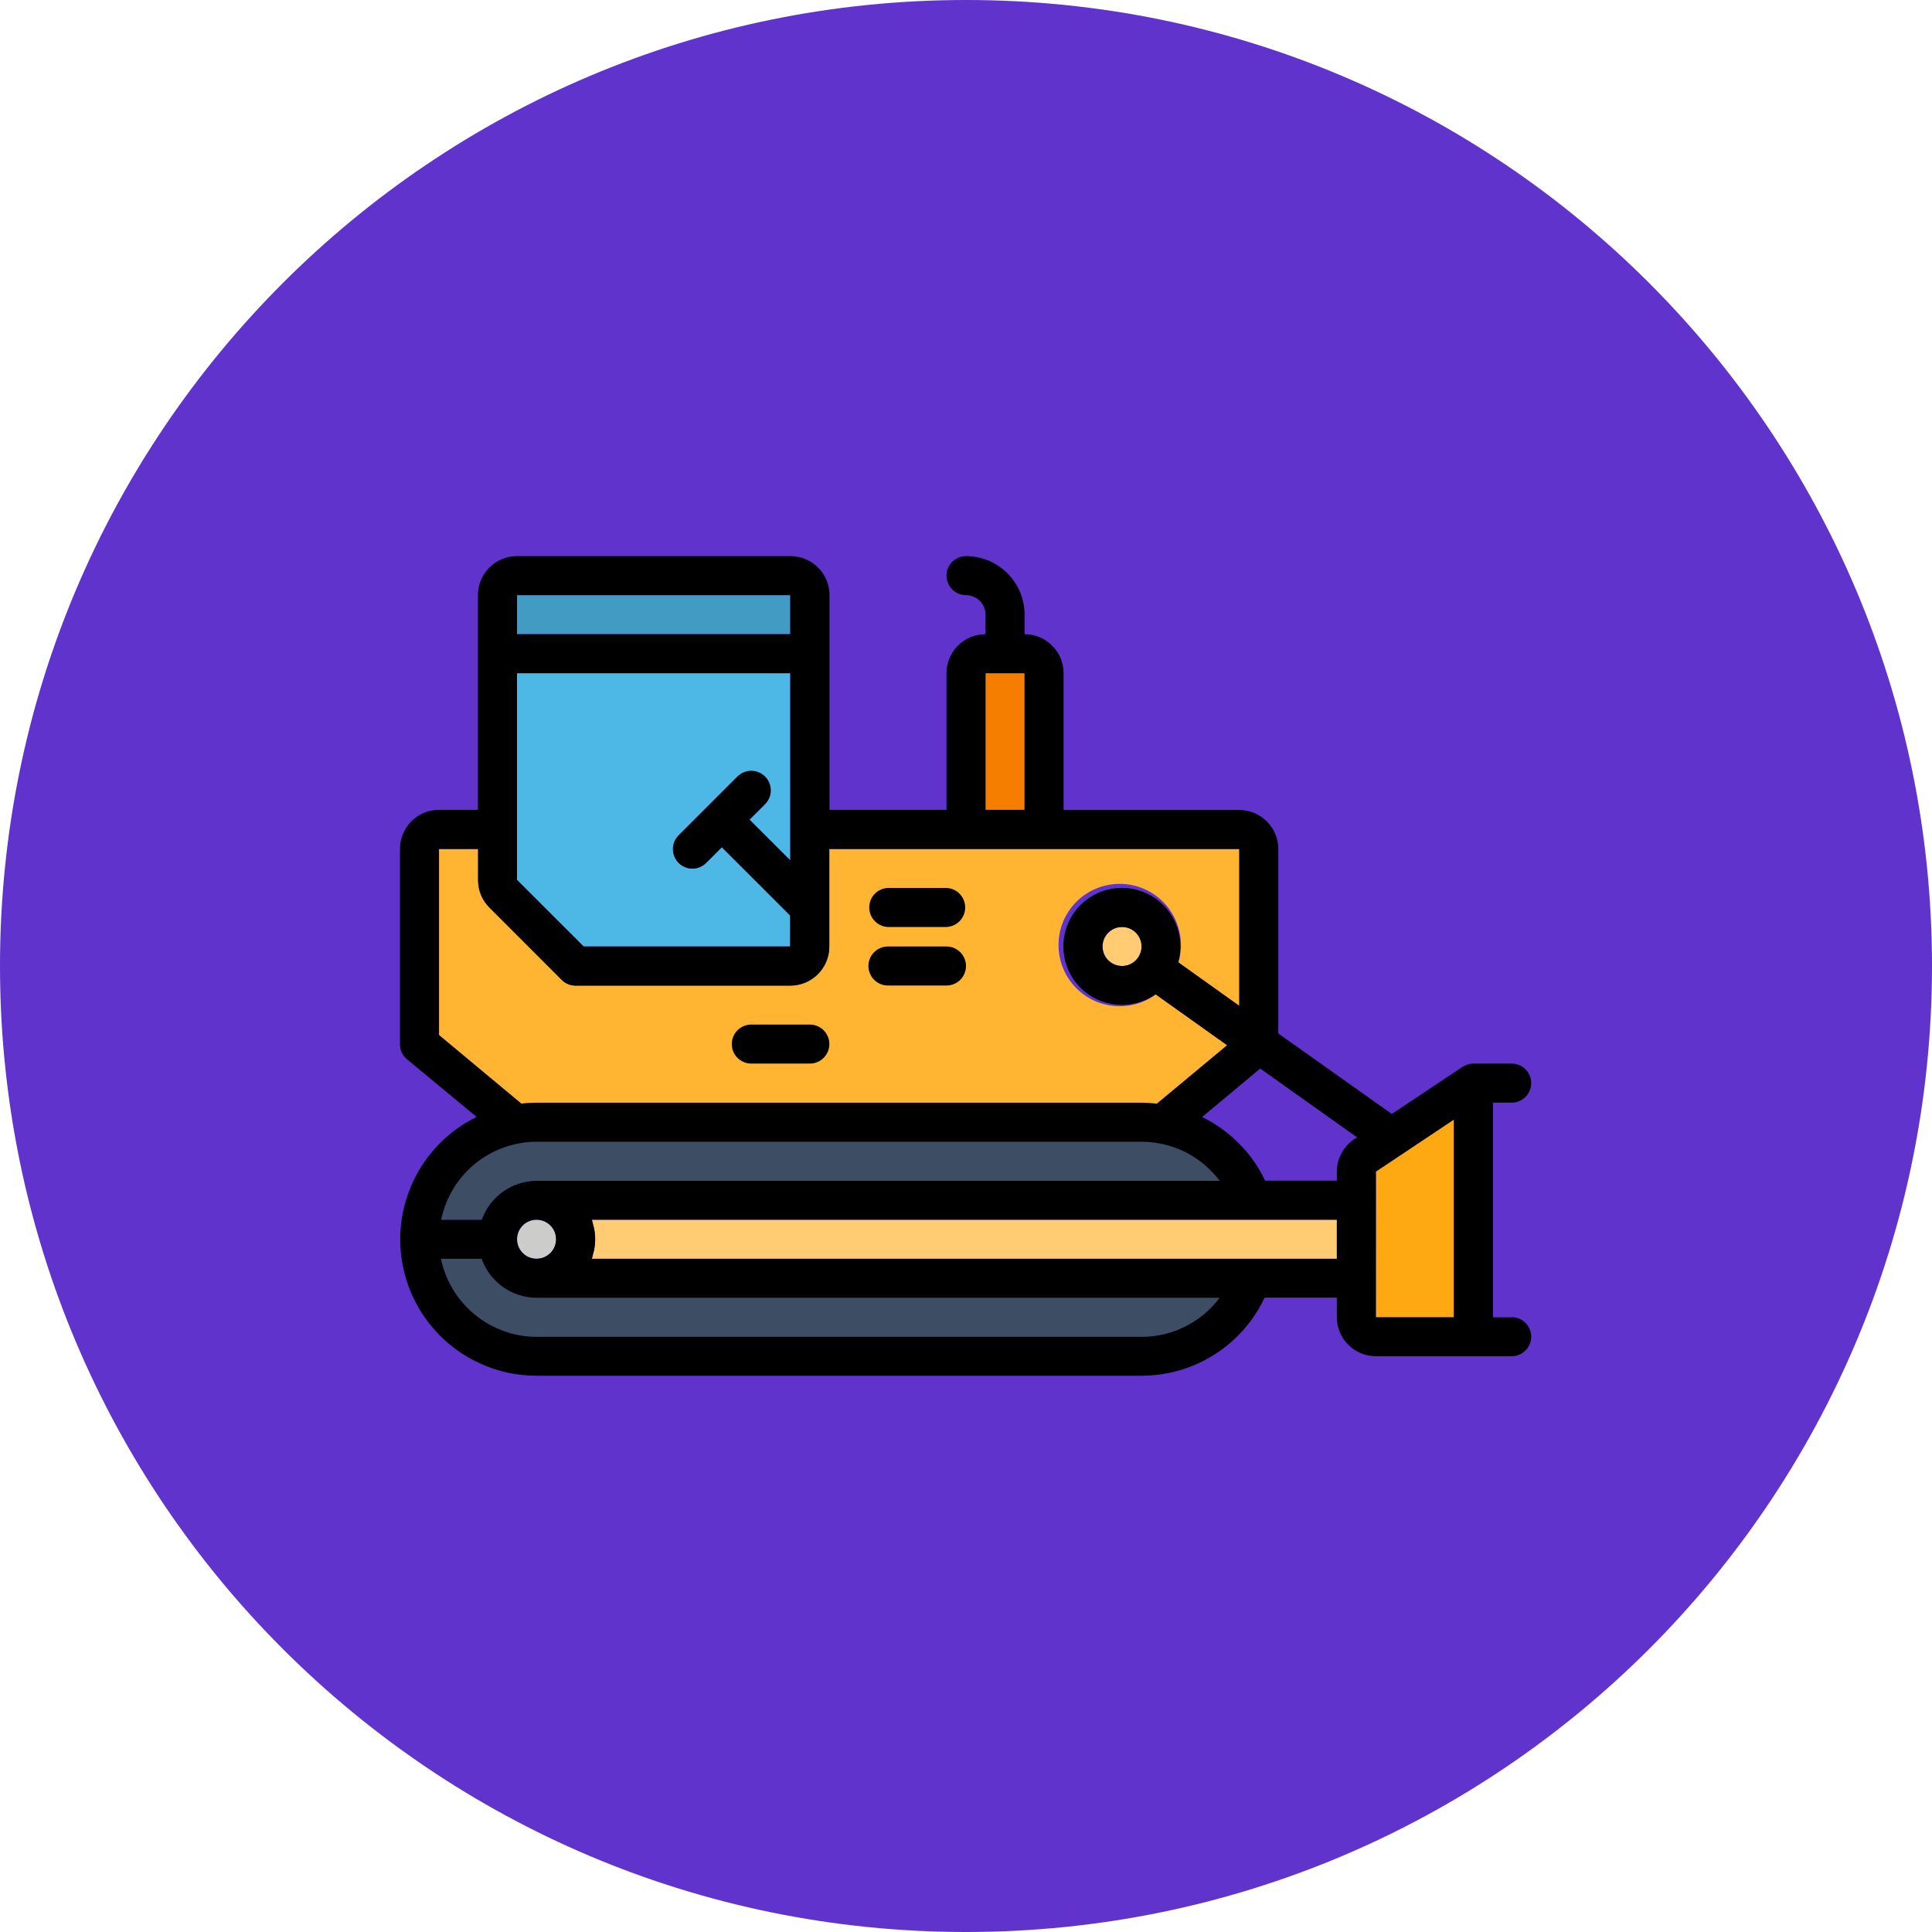
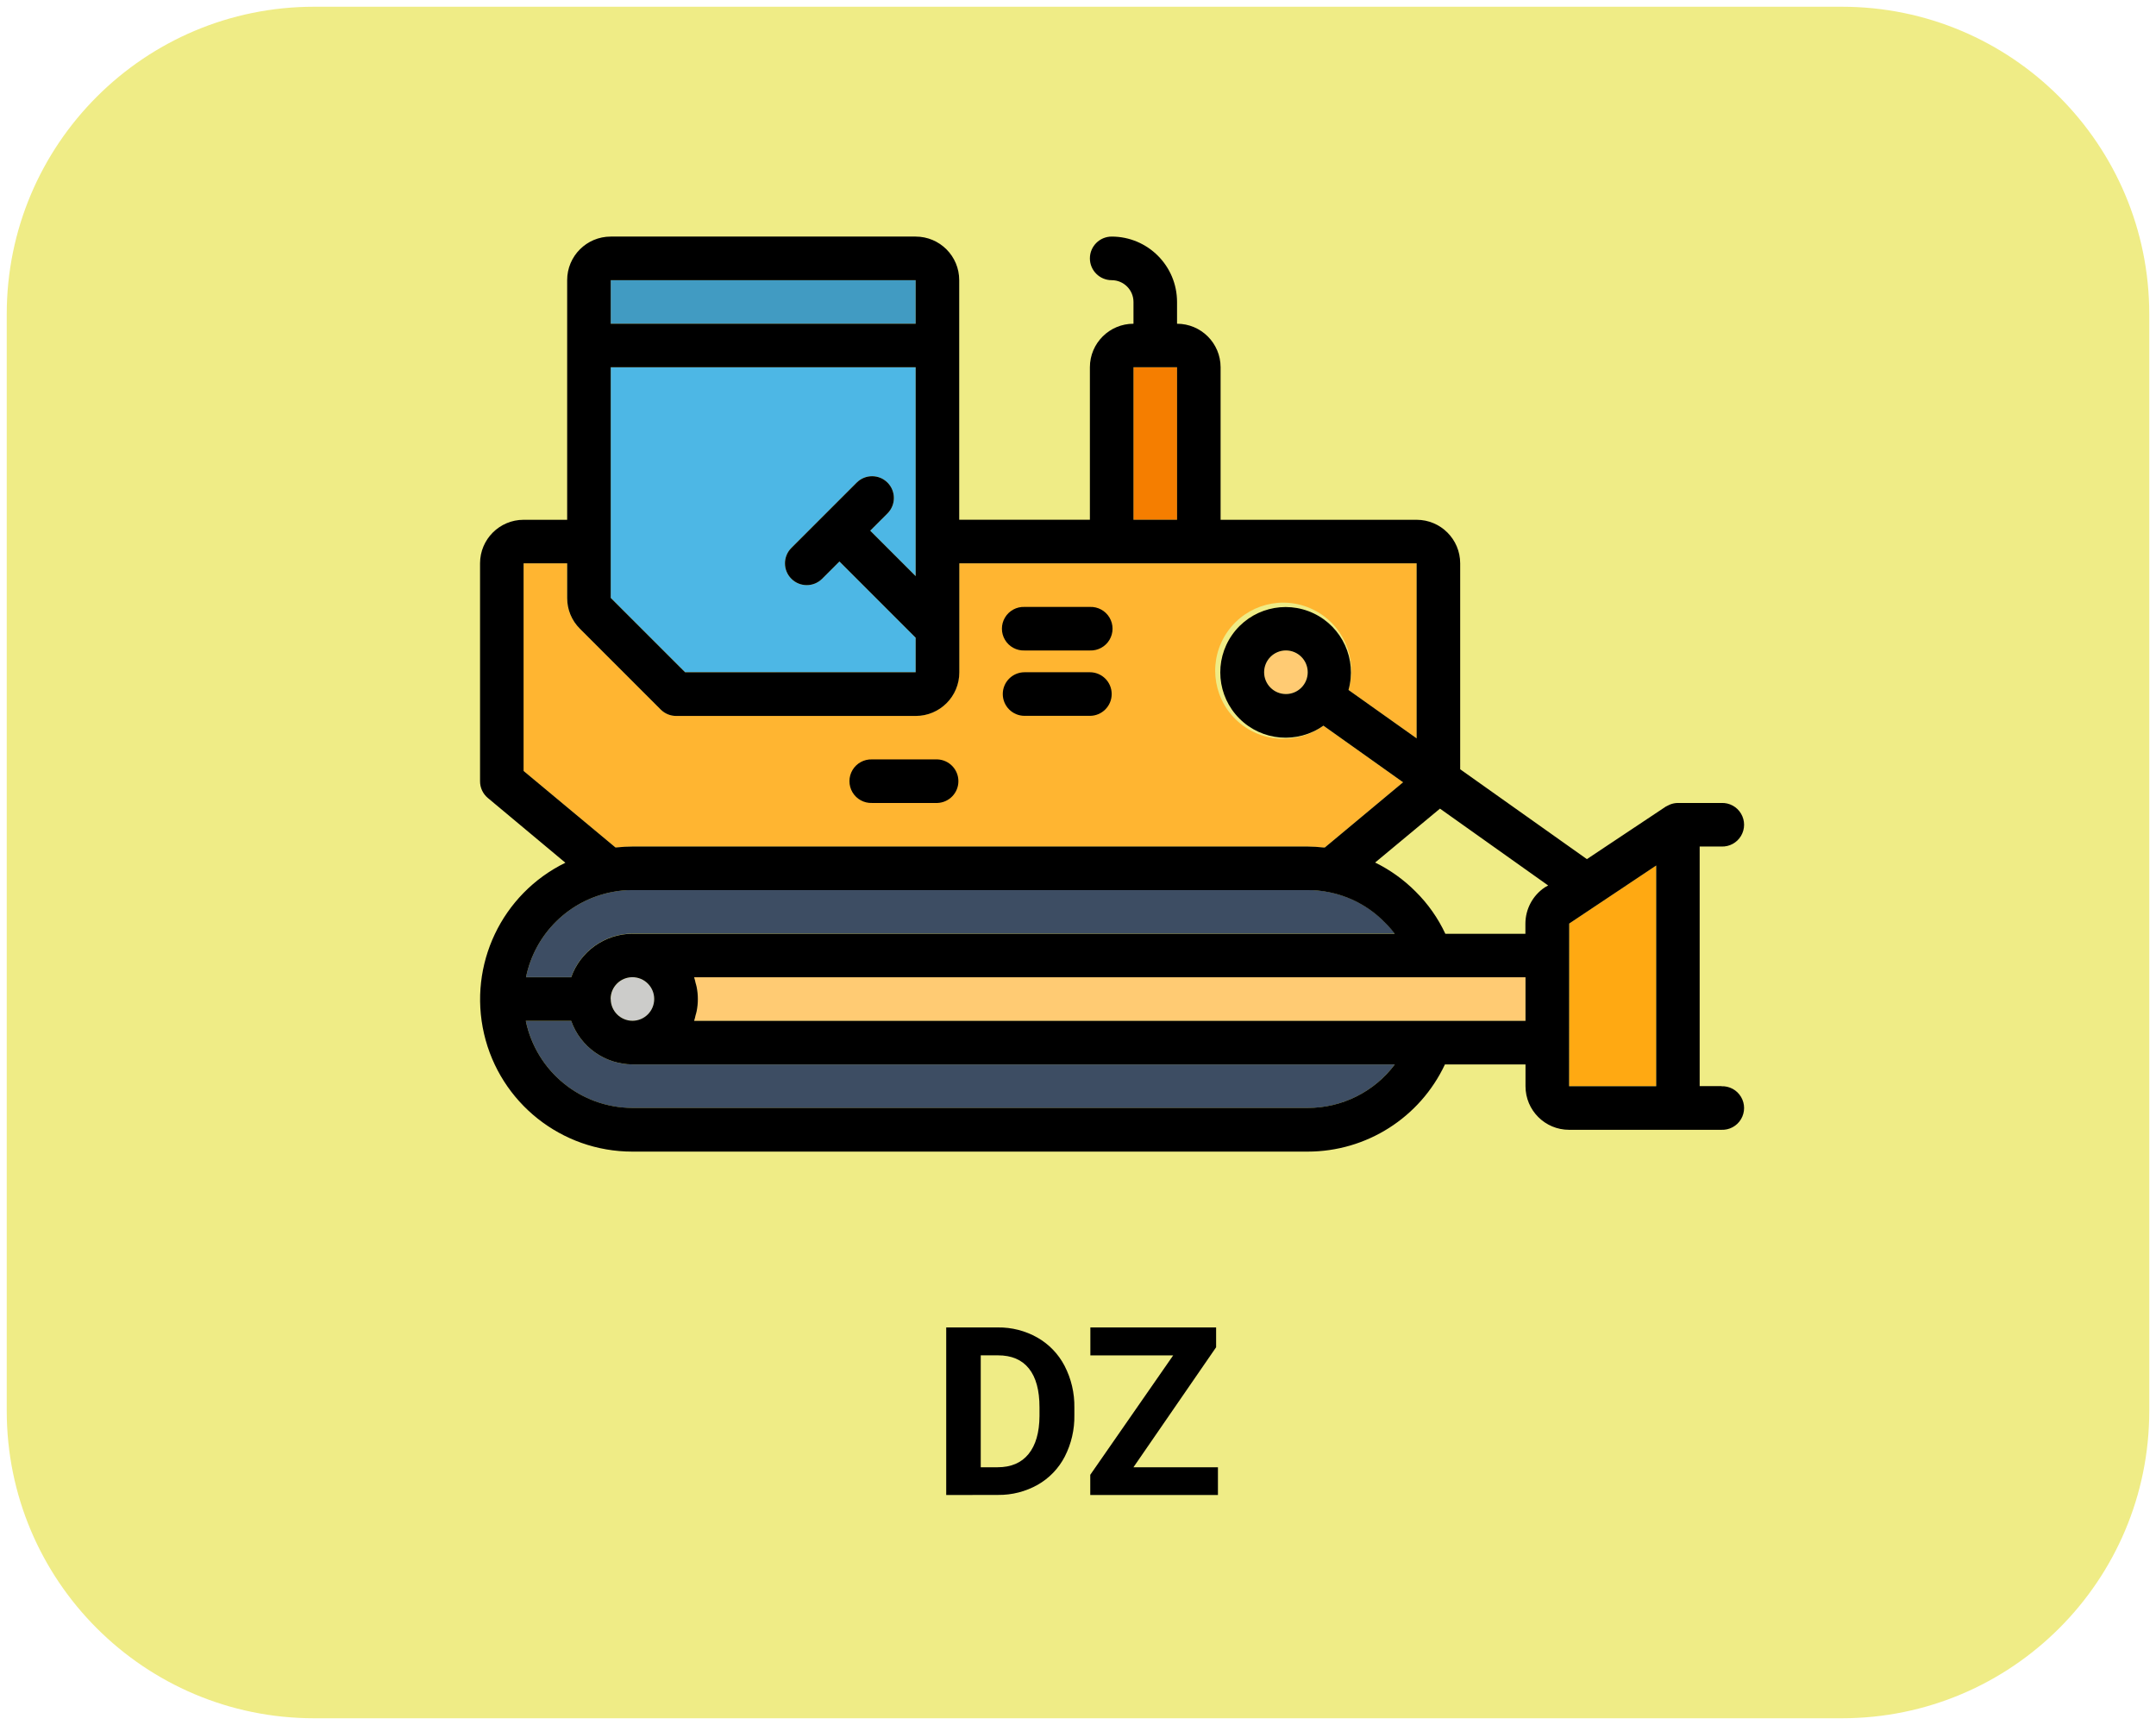
- <svg xmlns="http://www.w3.org/2000/svg" viewBox="0 0 512 512">
-   <circle cx="256" cy="256" fill="#5f33cc" r="256" />
-   <path d="m137.03 157.72h72.41v10.34h-72.41z" fill="#419bc2" />
-   <path d="m261.17 178.41h10.34v36.21h-10.34z" fill="#f57e00" />
-   <path d="m209.45 250.83v-8.21l-18.11-18.1-4.1 4.1a5.17 5.17 0 0 1 -8.72-2.28 5.19 5.19 0 0 1 1.41-5l15.52-15.52a5.17 5.17 0 0 1 7.31 7.32l-4.1 4.1 10.79 10.76v-49.59h-72.45v54.76l17.66 17.66z" fill="#4db7e5" />
-   <path d="m138.44 292.41a36.47 36.47 0 0 1 3.77-.2h160.34a36.31 36.31 0 0 1 3.76.23h.31l18.58-15.44-18.92-13.44a16.22 16.22 0 1 1 6-8.48l16.17 11.49v-41.57h-108.66v25.86a10.34 10.34 0 0 1 -10.34 10.34h-56.9a5.16 5.16 0 0 1 -3.67-1.51l-19.17-19.18a10.18 10.18 0 0 1 -3-7.29v-8.22h-10.37v49.29l21.8 18.15z" fill="#ffb531" />
-   <path d="m127.64 333.59h-10.78a26 26 0 0 0 25.35 20.69h160.34a25.84 25.84 0 0 0 20.69-10.35h-181a15.54 15.54 0 0 1 -14.6-10.34z" fill="#3d4d63" />
-   <path d="m354.28 333.59v-10.35h-197.44c.15.44.24.9.35 1.36.08.3.18.59.24.9a14.67 14.67 0 0 1 0 5.83c-.06.31-.16.6-.24.9s-.2.92-.35 1.36z" fill="#ffcb73" />
-   <path d="m385.31 296.7-20.66 13.78-.03 38.62h20.69z" fill="#ffa912" />
-   <path d="m297.38 245.66a5.17 5.17 0 1 0 5.17 5.17 5.16 5.16 0 0 0 -5.17-5.17z" fill="#ffcb73" />
-   <path d="m320.84 310.17a25.33 25.33 0 0 0 -13.63-7.17 23.51 23.51 0 0 0 -4.66-.44h-160.34a23.62 23.62 0 0 0 -4.59.42 25.85 25.85 0 0 0 -20.71 20.27h10.73a15.51 15.51 0 0 1 14.57-10.34h181a23.92 23.92 0 0 0 -2.37-2.74z" fill="#3d4d63" />
-   <circle cx="142.21" cy="328.41" fill="#ccccca" r="5.17" />
-   <path d="m400.83 349.1h-5.17v-56.89h5.17a5.18 5.18 0 0 0 0-10.35h-10.44a5.56 5.56 0 0 0 -1.76.35l-.41.2c-.21.09-.41.19-.61.3l-18.76 12.51-30.09-21.34v-48.88a10.35 10.35 0 0 0 -10.35-10.35h-46.55v-36.24a10.34 10.34 0 0 0 -10.34-10.34v-5.17a15.52 15.52 0 0 0 -15.52-15.52 5.17 5.17 0 1 0 0 10.34 5.17 5.17 0 0 1 5.17 5.18v5.17a10.34 10.34 0 0 0 -10.34 10.34v36.21h-31v-56.9a10.34 10.34 0 0 0 -10.34-10.34h-72.49a10.34 10.34 0 0 0 -10.34 10.34v56.9h-10.32a10.34 10.34 0 0 0 -10.34 10.38v51.72a5.17 5.17 0 0 0 1.86 4l18.45 15.28a36.13 36.13 0 0 0 15.9 68.58h160.34a36.05 36.05 0 0 0 32.59-20.69h19.14v5.17a10.34 10.34 0 0 0 10.34 10.35h36.21a5.18 5.18 0 0 0 0-10.35zm-41.95-47.21a10.4 10.4 0 0 0 -4.6 8.63v2.38h-19a34.53 34.53 0 0 0 -7.08-10 35.45 35.45 0 0 0 -9.63-6.88l15.4-12.84 25.71 18.26zm-97.71-123.48h10.35v36.21h-10.35zm-124.17 54.76v-54.76h72.42v49.59l-10.79-10.79 4.1-4.1a5.17 5.17 0 0 0 -7.31-7.32l-15.52 15.52a5.17 5.17 0 0 0 2.28 8.72 5.14 5.14 0 0 0 5-1.41l4.1-4.1 18.11 18.1v8.21h-54.7zm0-75.45h72.42v10.35h-72.42zm-20.66 67.28h10.35v8.22a10.18 10.18 0 0 0 3 7.29l19.17 19.18a5.16 5.16 0 0 0 3.67 1.51h56.9a10.34 10.34 0 0 0 10.34-10.34v-25.86h108.64v41.55l-16.17-11.55a15.51 15.51 0 1 0 -6 8.48l18.96 13.52-18.58 15.49h-.31a36.31 36.31 0 0 0 -3.76-.23h-160.34a36.47 36.47 0 0 0 -3.77.2h-.3l-21.8-18.15zm181 31a5.17 5.17 0 1 1 5.17-5.17 5.17 5.17 0 0 1 -5.13 5.17zm-159.72 47a23.62 23.62 0 0 1 4.59-.42h160.34a23.51 23.51 0 0 1 4.66.44 25.33 25.33 0 0 1 13.63 7.18 23.92 23.92 0 0 1 2.4 2.73h-181a15.51 15.51 0 0 0 -14.57 10.34h-10.76a25.85 25.85 0 0 1 20.71-20.27zm-.62 25.41a5.18 5.18 0 1 1 5.18 5.18 5.18 5.18 0 0 1 -5.18-5.18zm165.52 25.87h-160.31a26 26 0 0 1 -25.35-20.69h10.78a15.54 15.54 0 0 0 14.57 10.34h181a25.84 25.84 0 0 1 -20.66 10.35zm29.23-20.69h-174.91c.15-.44.24-.91.35-1.36s.18-.59.24-.9a14.67 14.67 0 0 0 0-5.83c-.06-.31-.16-.6-.24-.9-.11-.46-.2-.92-.35-1.36h197.44v10.35zm32.87-23.11 20.66-13.78v52.4h-20.66z" />
-   <path d="m235.31 245.66h15.52a5.18 5.18 0 0 0 0-10.35h-15.52a5.18 5.18 0 0 0 0 10.35z" />
-   <path d="m235.31 261.17h15.52a5.17 5.17 0 0 0 0-10.34h-15.52a5.17 5.17 0 1 0 0 10.34z" />
-   <path d="m199.1 281.86h15.52a5.17 5.17 0 0 0 0-10.34h-15.52a5.17 5.17 0 1 0 0 10.34z" />
+ <svg xmlns="http://www.w3.org/2000/svg" viewBox="0 0 640 512">
+   <defs>
+     <style>.cls-1{fill:#efec86;}.cls-2{fill:#419bc2;}.cls-3{fill:#f57e00;}.cls-4{fill:#4db7e5;}.cls-5{fill:#ffb531;}.cls-6{fill:#3d4d63;}.cls-7{fill:#ffcb73;}.cls-8{fill:#ffa912;}.cls-9{fill:#ccccca;}</style>
+   </defs>
+   <g id="Equipments">
+     <rect class="cls-1" x="2" y="2" width="636" height="508" rx="91.24" />
+     <g id="icon-dozer">
+       <g id="color">
+         <rect class="cls-2" x="181.29" y="83.16" width="90.52" height="12.93" />
+         <rect class="cls-3" x="336.47" y="109.02" width="12.93" height="45.26" />
+         <path class="cls-4" d="M271.81,199.53V189.28l-22.63-22.63-5.13,5.13a6.46,6.46,0,1,1-9.14-9.14l19.4-19.4a6.46,6.46,0,0,1,9.14,9.14l-5.13,5.13L271.81,171V109H181.29v68.44l22.08,22.07Z" />
+         <path class="cls-5" d="M183.05,251.52a43.59,43.59,0,0,1,4.71-.26H388.19a43.25,43.25,0,0,1,4.69.29h.39l23.23-19.36-23.65-16.81a20.2,20.2,0,1,1,7.45-10.59l20.22,14.36V167.21H284.74v32.32a12.93,12.93,0,0,1-12.93,12.94H200.69a6.47,6.47,0,0,1-4.59-1.9l-24-24a12.76,12.76,0,0,1-3.77-9.11V167.21H155.43v61.62l27.25,22.69Z" />
+         <path class="cls-6" d="M169.55,303H156.08a32.41,32.41,0,0,0,31.68,25.86H388.19a32.25,32.25,0,0,0,25.86-12.93H187.76A19.4,19.4,0,0,1,169.55,303Z" />
+         <path class="cls-7" d="M452.84,303V290.05H206.05c.19.54.3,1.13.44,1.7.1.38.23.74.3,1.13a18.21,18.21,0,0,1,0,7.28c-.07.39-.2.75-.3,1.13-.14.56-.25,1.15-.44,1.69H452.84Z" />
+         <polygon class="cls-8" points="491.64 256.87 465.81 274.1 465.78 322.38 491.64 322.38 491.64 256.87" />
+         <path class="cls-7" d="M381.72,193.07a6.47,6.47,0,1,0,6.47,6.46A6.46,6.46,0,0,0,381.72,193.07Z" />
+         <path class="cls-6" d="M411.05,273.71a31.68,31.68,0,0,0-17-9,30,30,0,0,0-5.82-.54H187.76a29,29,0,0,0-5.73.52,32.31,32.31,0,0,0-25.89,25.34h13.41a19.41,19.41,0,0,1,18.21-12.93H414.05A29.4,29.4,0,0,0,411.05,273.71Z" />
+         <circle class="cls-9" cx="187.76" cy="296.52" r="6.47" />
+       </g>
+       <path d="M511,322.38h-6.46V251.26H511a6.47,6.47,0,1,0,0-12.93H498.1a.21.21,0,0,0-.11,0,6.39,6.39,0,0,0-2.2.44c-.18.07-.34.16-.51.24a7.85,7.85,0,0,0-.77.38L471.06,255l-37.61-26.67V167.21a12.93,12.93,0,0,0-12.93-12.93H362.33V109A12.93,12.93,0,0,0,349.4,96.09V89.62A19.41,19.41,0,0,0,330,70.22a6.47,6.47,0,0,0,0,12.94,6.47,6.47,0,0,1,6.47,6.46v6.47A12.93,12.93,0,0,0,323.53,109v45.26H284.74V83.16a12.93,12.93,0,0,0-12.93-12.94H181.29a12.93,12.93,0,0,0-12.93,12.94v71.12H155.43a12.93,12.93,0,0,0-12.93,12.93v64.65a6.44,6.44,0,0,0,2.33,5l23,19.21a45.17,45.17,0,0,0,19.88,85.74H388.19a45,45,0,0,0,40.73-25.87h23.92v6.47a12.93,12.93,0,0,0,12.94,12.93H511a6.47,6.47,0,1,0,0-12.93Zm-52.43-59a13,13,0,0,0-5.76,10.79v3H429.05a43.51,43.51,0,0,0-8.85-12.56,44.69,44.69,0,0,0-12-8.6l19.25-16,32.12,22.81ZM336.47,109H349.4v45.26H336.47ZM181.29,177.46V109h90.52v62l-13.49-13.49,5.13-5.13a6.46,6.46,0,0,0-9.14-9.14l-19.4,19.4a6.46,6.46,0,1,0,9.14,9.14l5.13-5.13,22.63,22.63v10.25H203.37Zm0-94.3h90.52V96.09H181.29Zm-25.86,84.05h12.93v10.28a12.76,12.76,0,0,0,3.77,9.11l24,24a6.47,6.47,0,0,0,4.59,1.9h71.12a12.93,12.93,0,0,0,12.93-12.94V167.21H420.52v51.94L400.3,204.79a19.39,19.39,0,1,0-7.45,10.59l23.65,16.81-23.23,19.36h-.39a43.25,43.25,0,0,0-4.69-.29H187.76a43.59,43.59,0,0,0-4.71.26h-.37l-27.25-22.69ZM381.72,206a6.47,6.47,0,1,1,6.47-6.47A6.46,6.46,0,0,1,381.72,206ZM182,264.71a29,29,0,0,1,5.73-.52H388.19a30,30,0,0,1,5.82.54,31.68,31.68,0,0,1,17,9,29.4,29.4,0,0,1,3,3.41H187.76a19.41,19.41,0,0,0-18.21,12.93H156.14A32.31,32.31,0,0,1,182,264.71Zm-.74,31.81a6.47,6.47,0,1,1,6.47,6.46A6.47,6.47,0,0,1,181.29,296.52Zm206.9,32.32H187.76A32.41,32.41,0,0,1,156.08,303h13.47a19.4,19.4,0,0,0,18.21,12.93H414.05A32.25,32.25,0,0,1,388.19,328.84ZM424.72,303H206.05c.19-.54.3-1.13.44-1.69.1-.38.23-.74.3-1.13a18.21,18.21,0,0,0,0-7.28c-.07-.39-.2-.75-.3-1.13-.14-.57-.25-1.16-.44-1.7H452.84V303Zm41.09-28.88,25.83-17.23v65.51H465.78Z" />
+       <path d="M304.14,193.07h19.39a6.47,6.47,0,1,0,0-12.93H304.14a6.47,6.47,0,1,0,0,12.93Z" />
+       <path d="M304.14,212.47h19.39a6.47,6.47,0,1,0,0-12.94H304.14a6.47,6.47,0,1,0,0,12.94Z" />
+       <path d="M258.88,238.33h19.4a6.47,6.47,0,0,0,0-12.93h-19.4a6.47,6.47,0,1,0,0,12.93Z" />
+     </g>
+     <path d="M280.88,443.74V394h15.31a23.24,23.24,0,0,1,11.74,3,20.57,20.57,0,0,1,8.09,8.41,26,26,0,0,1,2.9,12.39V420a26,26,0,0,1-2.85,12.34,20.42,20.42,0,0,1-8.05,8.37,23.41,23.41,0,0,1-11.72,3Zm10.25-41.46V435.5h5q6,0,9.19-3.93t3.25-11.24V417.7q0-7.59-3.14-11.51t-9.2-3.91Z" />
+     <path d="M336.46,435.5h25.08v8.24h-37.9v-6l24.61-35.44H323.67V394H361v5.88Z" />
+   </g>
</svg>
